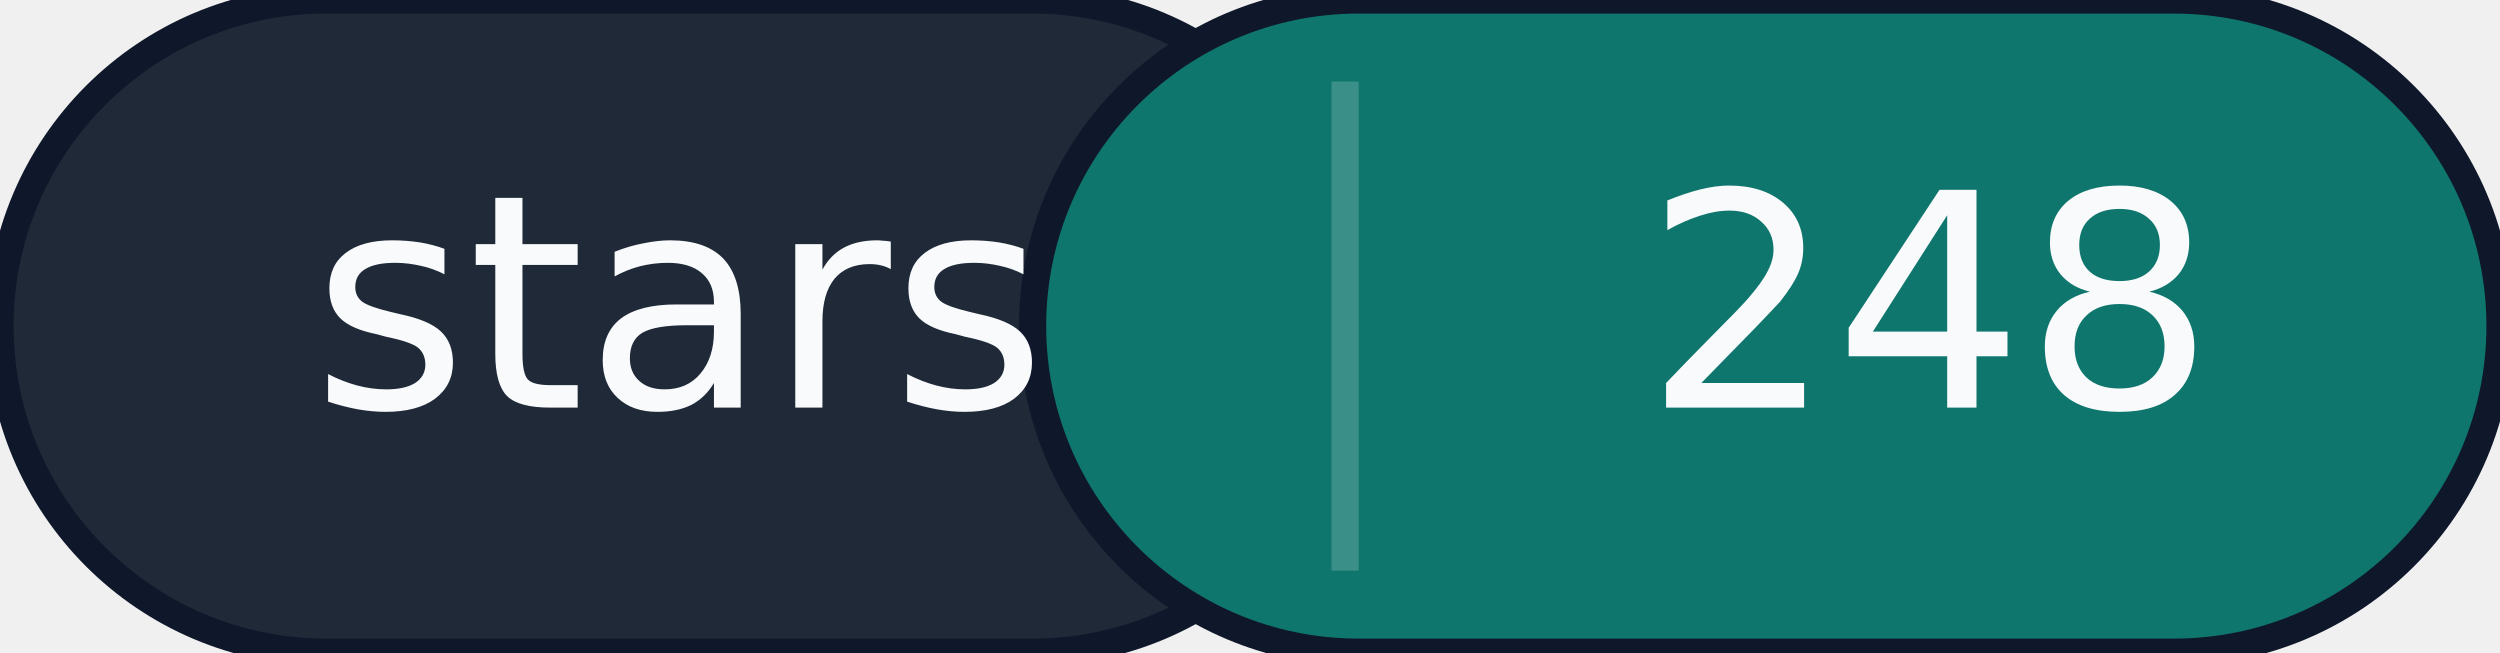
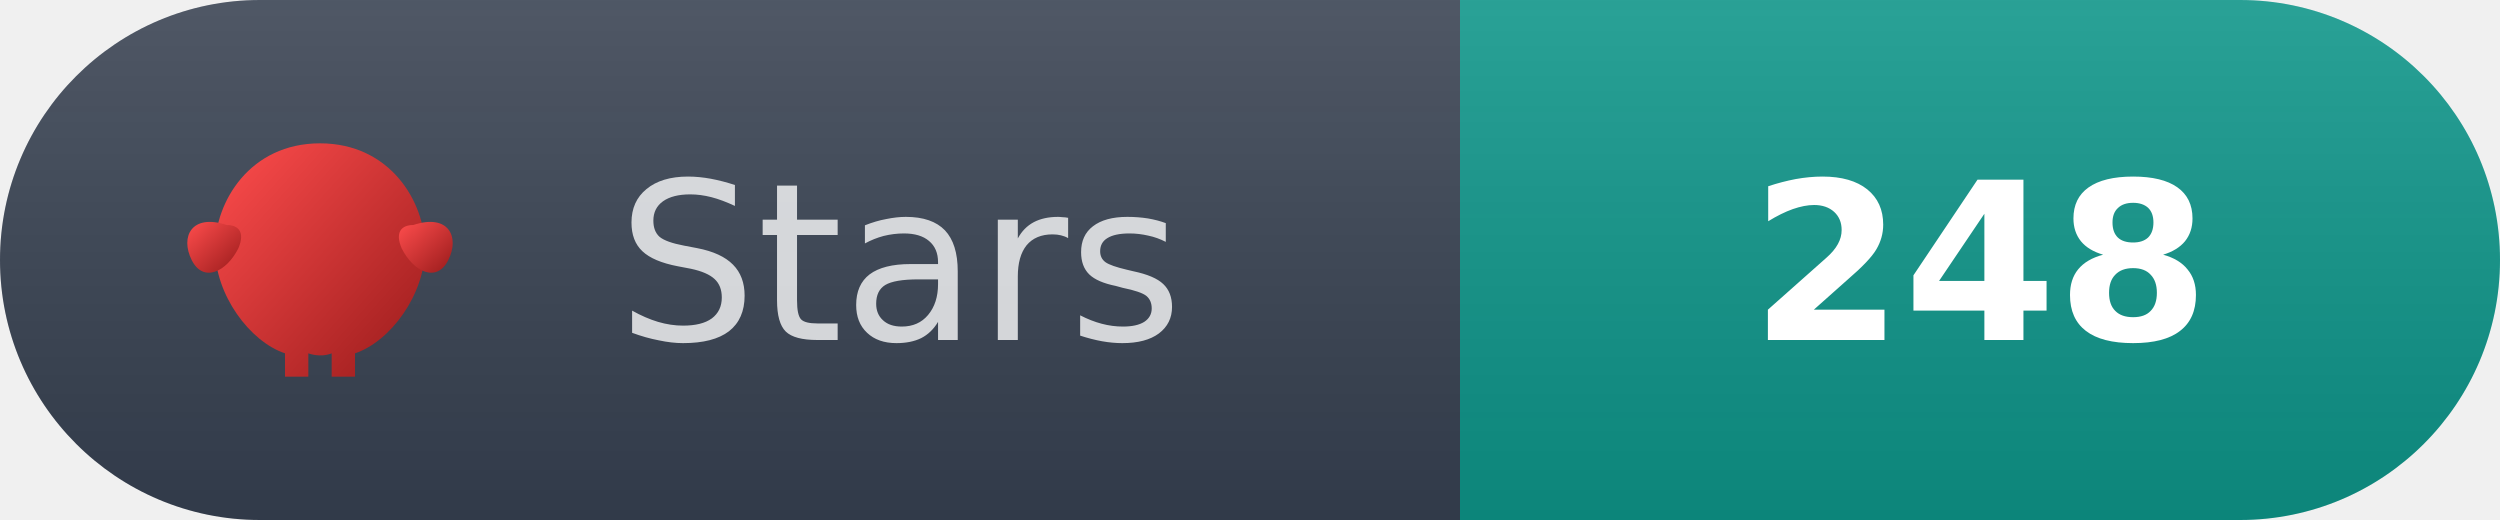
- <svg xmlns="http://www.w3.org/2000/svg" width="92" height="24" role="img" aria-label="Free Ride - Unlimited free AI stars: 248">
-   <rect width="50" height="24" rx="12" fill="#1f2937" stroke="#0f172a" />
-   <rect x="38" width="54" height="24" rx="12" fill="#0f766e" stroke="#0f172a" />
-   <rect x="49" y="3" width="1" height="18" fill="rgba(255,255,255,0.18)" />
-   <g fill="#f8fafc" font-family="Verdana, DejaVu Sans, sans-serif" font-size="11">
-     <text x="25" y="15" text-anchor="middle">stars</text>
-     <text x="71" y="15" text-anchor="middle">248</text>
+ <svg xmlns="http://www.w3.org/2000/svg" width="125" height="26" role="img" aria-label="Free Ride stars: 248">
+   <defs>
+     <linearGradient id="cb-logo" x1="0%" y1="0%" x2="100%" y2="100%">
+       <stop offset="0%" stop-color="#ff4d4d" />
+       <stop offset="100%" stop-color="#991b1b" />
+     </linearGradient>
+     <linearGradient id="cb-grad" x1="0" y1="0" x2="0" y2="1">
+       <stop offset="0" stop-color="#fff" stop-opacity="0.12" />
+       <stop offset="1" stop-color="#000" stop-opacity="0.10" />
+     </linearGradient>
+     <clipPath id="cb-clip">
+       <rect width="125" height="26" rx="13" />
+     </clipPath>
+   </defs>
+   <g clip-path="url(#cb-clip)">
+     <rect width="73" height="26" fill="#374151" />
+     <rect x="73" width="52" height="26" fill="#0d9488" />
+     <rect width="125" height="26" fill="url(#cb-grad)" />
+   </g>
+   <g transform="translate(9, 6) scale(0.11667)" fill="none">
+     <path d="M60 10 C30 10 15 35 15 55 C15 75 30 95 45 100 L45 110 L55 110 L55 100 C55 100 60 102 65 100 L65 110 L75 110 L75 100 C90 95 105 75 105 55 C105 35 90 10 60 10Z" fill="url(#cb-logo)" />
+     <path d="M20 45 C5 40 0 50 5 60 C10 70 20 65 25 55 C28 48 25 45 20 45Z" fill="url(#cb-logo)" />
+     <path d="M100 45 C115 40 120 50 115 60 C110 70 100 65 95 55 C92 48 95 45 100 45Z" fill="url(#cb-logo)" />
+   </g>
+   <g font-family="Verdana,Geneva,DejaVu Sans,sans-serif" font-size="11">
+     <text x="45" y="17" text-anchor="middle" fill="#ffffff" opacity="0.78">Stars</text>
+     <text x="99" y="17" text-anchor="middle" fill="#ffffff" font-weight="700">248</text>
  </g>
</svg>
